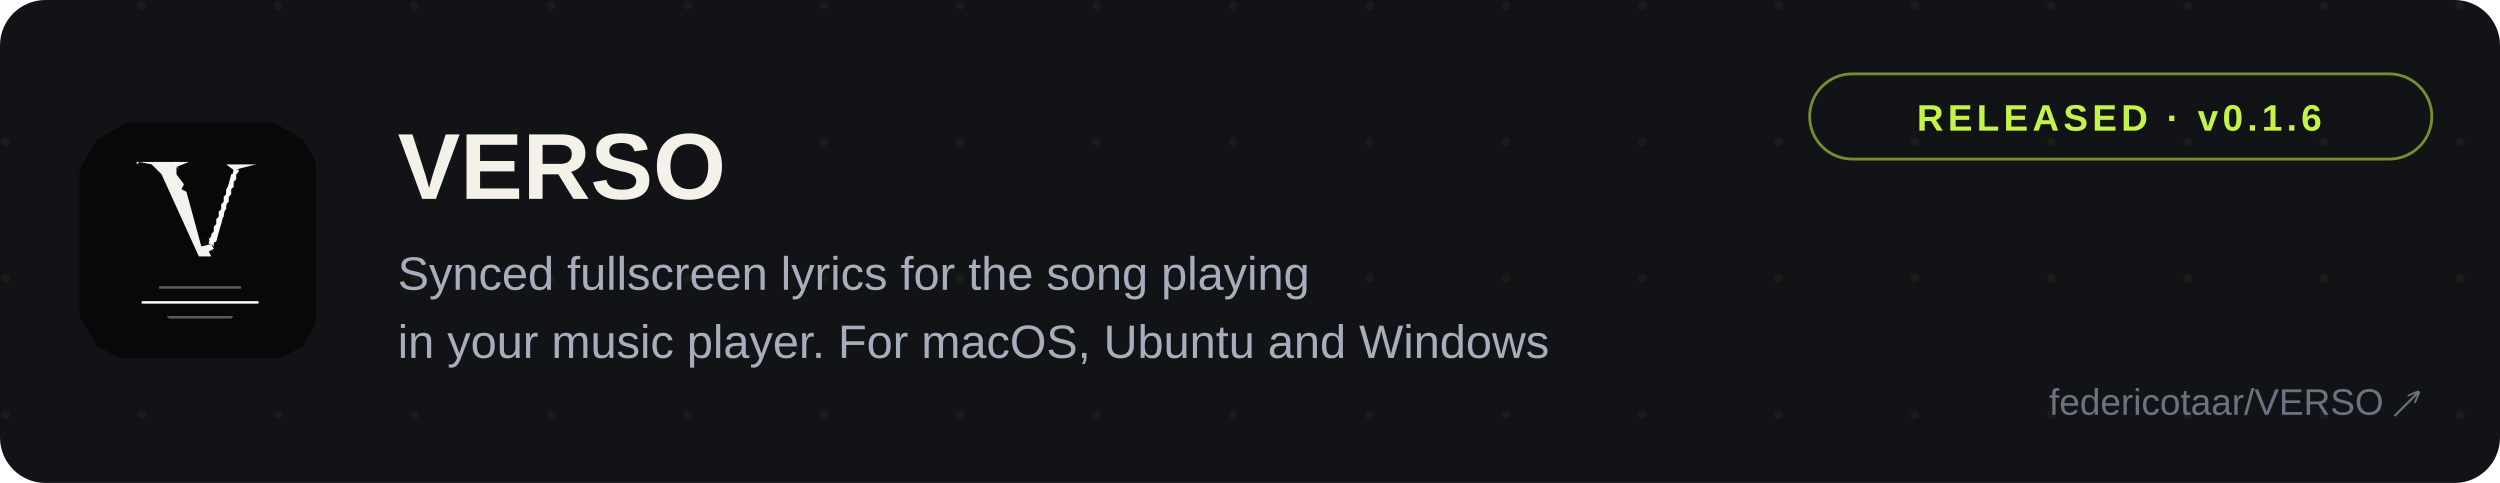
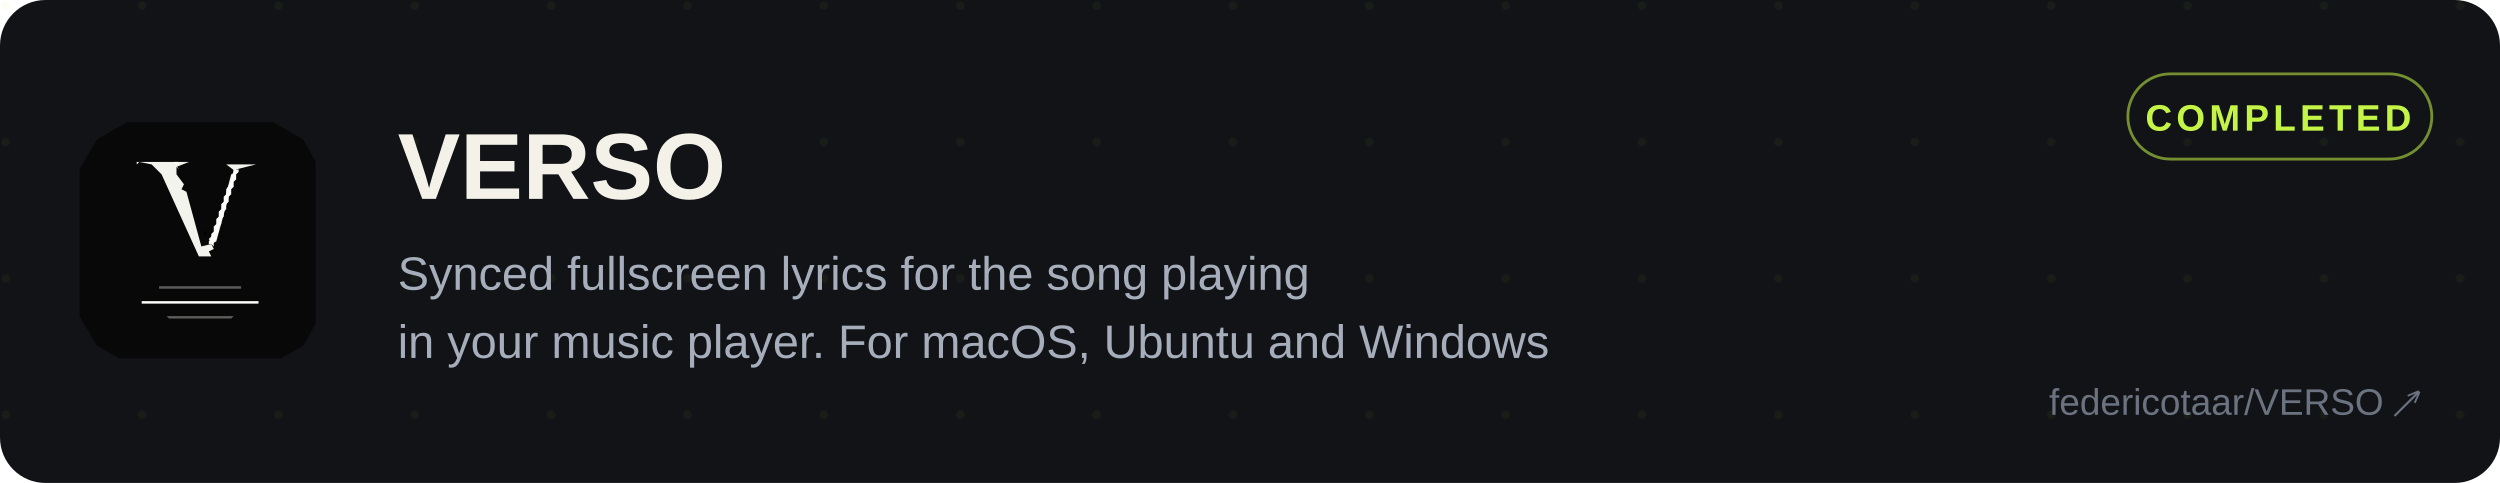
<svg xmlns="http://www.w3.org/2000/svg" width="880" height="170" viewBox="0 0 880 170">
  <style>
    .t { font-family: 'Segoe UI', 'Helvetica Neue', Arial, sans-serif; }
    .name { font-size: 33px; font-weight: 700; fill: #F4F1E9; }
    .desc { font-size: 16.5px; fill: #A7AEBB; }
    .pill { font-size: 13px; font-weight: 600; fill: #C4F446; letter-spacing: 1.5px; }
    .repo { font-size: 13px; fill: #6B7280; }
    .shine { animation: sweep 7s ease-in-out infinite; opacity: 0; }
    @keyframes sweep { 0% { transform: translateX(-160px); opacity: 0; } 8% { opacity: .5; } 26% { transform: translateX(1040px); opacity: 0; } 100% { transform: translateX(1040px); opacity: 0; } }
  </style>
  <defs>
    <pattern id="dots" width="48" height="48" patternUnits="userSpaceOnUse">
      <circle cx="2" cy="2" r="1.5" fill="#C4F446" opacity="0.05" />
    </pattern>
    <linearGradient id="shineg" x1="0" y1="0" x2="1" y2="0">
      <stop offset="0" stop-color="#fff" stop-opacity="0" />
      <stop offset="0.5" stop-color="#fff" stop-opacity="0.08" />
      <stop offset="1" stop-color="#fff" stop-opacity="0" />
    </linearGradient>
    <clipPath id="card">
      <rect width="880" height="170" rx="16" />
    </clipPath>
  </defs>
  <rect width="880" height="170" rx="16" fill="#111316" />
  <rect width="880" height="170" fill="url(#dots)" />
  <g clip-path="url(#card)">
    <rect class="shine" style="animation-delay:4.2s" x="0" y="-20" width="140" height="210" fill="url(#shineg)" transform="skewX(-18)" />
  </g>
  <g transform="translate(28,43) scale(0.875)">
    <path fill="#080808" d="M7,7 L0,19 L0,78 L7,90 L16,95 L81,95 L90,90 L95,81 L95,16 L90,7 L78,0 L19,0 Z" />
    <path fill="#080808" d="M34,77 L35,76 L62,76 L63,77 L63,79 L61,81 L36,81 L34,79 Z" />
    <path fill="#080808" d="M22,72 L24,71 L25,69 L72,69 L75,73 L72,76 L25,76 Z" />
    <path fill="#080808" d="M29,66 L31,65 L32,63 L65,63 L67,67 L65,69 L32,69 L30,68 Z" />
    <path fill="#080808" d="M21,14 L46,14 L47,17 L42,21 L51,44 L58,26 L57,24 L59,23 L58,21 L60,20 L56,15 L74,15 L71,20 L66,22 L53,58 L48,58 L45,55 L32,25 L28,20 L23,20 L20,17 Z" />
    <path fill="#F3F3EE" d="M24,16 L29,17 L33,21 L48,54 L53,54 L52,52 L54,51 L53,49 L55,48 L63,19 L71,17 L59,17 L63,20 L61,21 L55,44 L52,47 L53,49 L49,50 L43,28 L41,27 L42,25 L39,21 L39,18 L44,16 Z" />
    <path fill="#000000" d="M52,42 L52,43 L51,44 L50,44 L50,45 L51,46 L51,44 L52,43 Z" />
    <path fill="#FDFDFB" d="M25,72 L25,73 L72,73 L72,72 Z" />
    <path fill="#FDFDFB" d="M64,19 L62,19 L61,24 L59,27 L59,29 L58,30 L58,32 L57,33 L57,35 L56,36 L56,38 L55,39 L55,41 L54,42 L54,44 L53,45 L53,47 L52,48 L52,49 L53,49 L54,50 L54,48 L55,47 L55,45 L56,44 L56,42 L57,41 L57,39 L58,38 L58,36 L59,35 L59,33 L60,32 L60,30 L61,29 L61,27 L62,26 L62,24 L63,23 L63,21 L64,20 Z" />
    <path fill="#FDFDFB" d="M23,17 L24,16 L38,16 L40,19 L40,21 L41,22 L41,24 L41,22 L40,21 L40,19 L39,18 L39,17 L40,16 L43,16 L23,16 Z" />
    <path fill="#5B5B59" d="M35,78 L36,79 L61,79 L62,78 Z" />
    <path fill="#5B5B59" d="M32,66 L32,67 L65,67 L65,66 Z" />
  </g>
  <text class="t name" x="140" y="70">VERSO</text>
  <text class="t desc" x="140" y="102">Synced fullscreen lyrics for the song playing</text>
  <text class="t desc" x="140" y="126">in your music player. For macOS, Ubuntu and Windows</text>
-   <rect x="637" y="26" width="219" height="30" rx="15" fill="none" stroke="#C4F446" stroke-opacity="0.55" />
-   <text class="t pill" x="746" y="46" text-anchor="middle">RELEASED · v0.1.6</text>
+   <rect x="749" y="26" width="107" height="30" rx="15" fill="none" stroke="#C4F446" stroke-opacity="0.55" />
+   <text class="t pill" x="802" y="46" text-anchor="middle">COMPLETED</text>
  <text class="t repo" x="852" y="146" text-anchor="end">federicotaar/VERSO ↗</text>
</svg>
